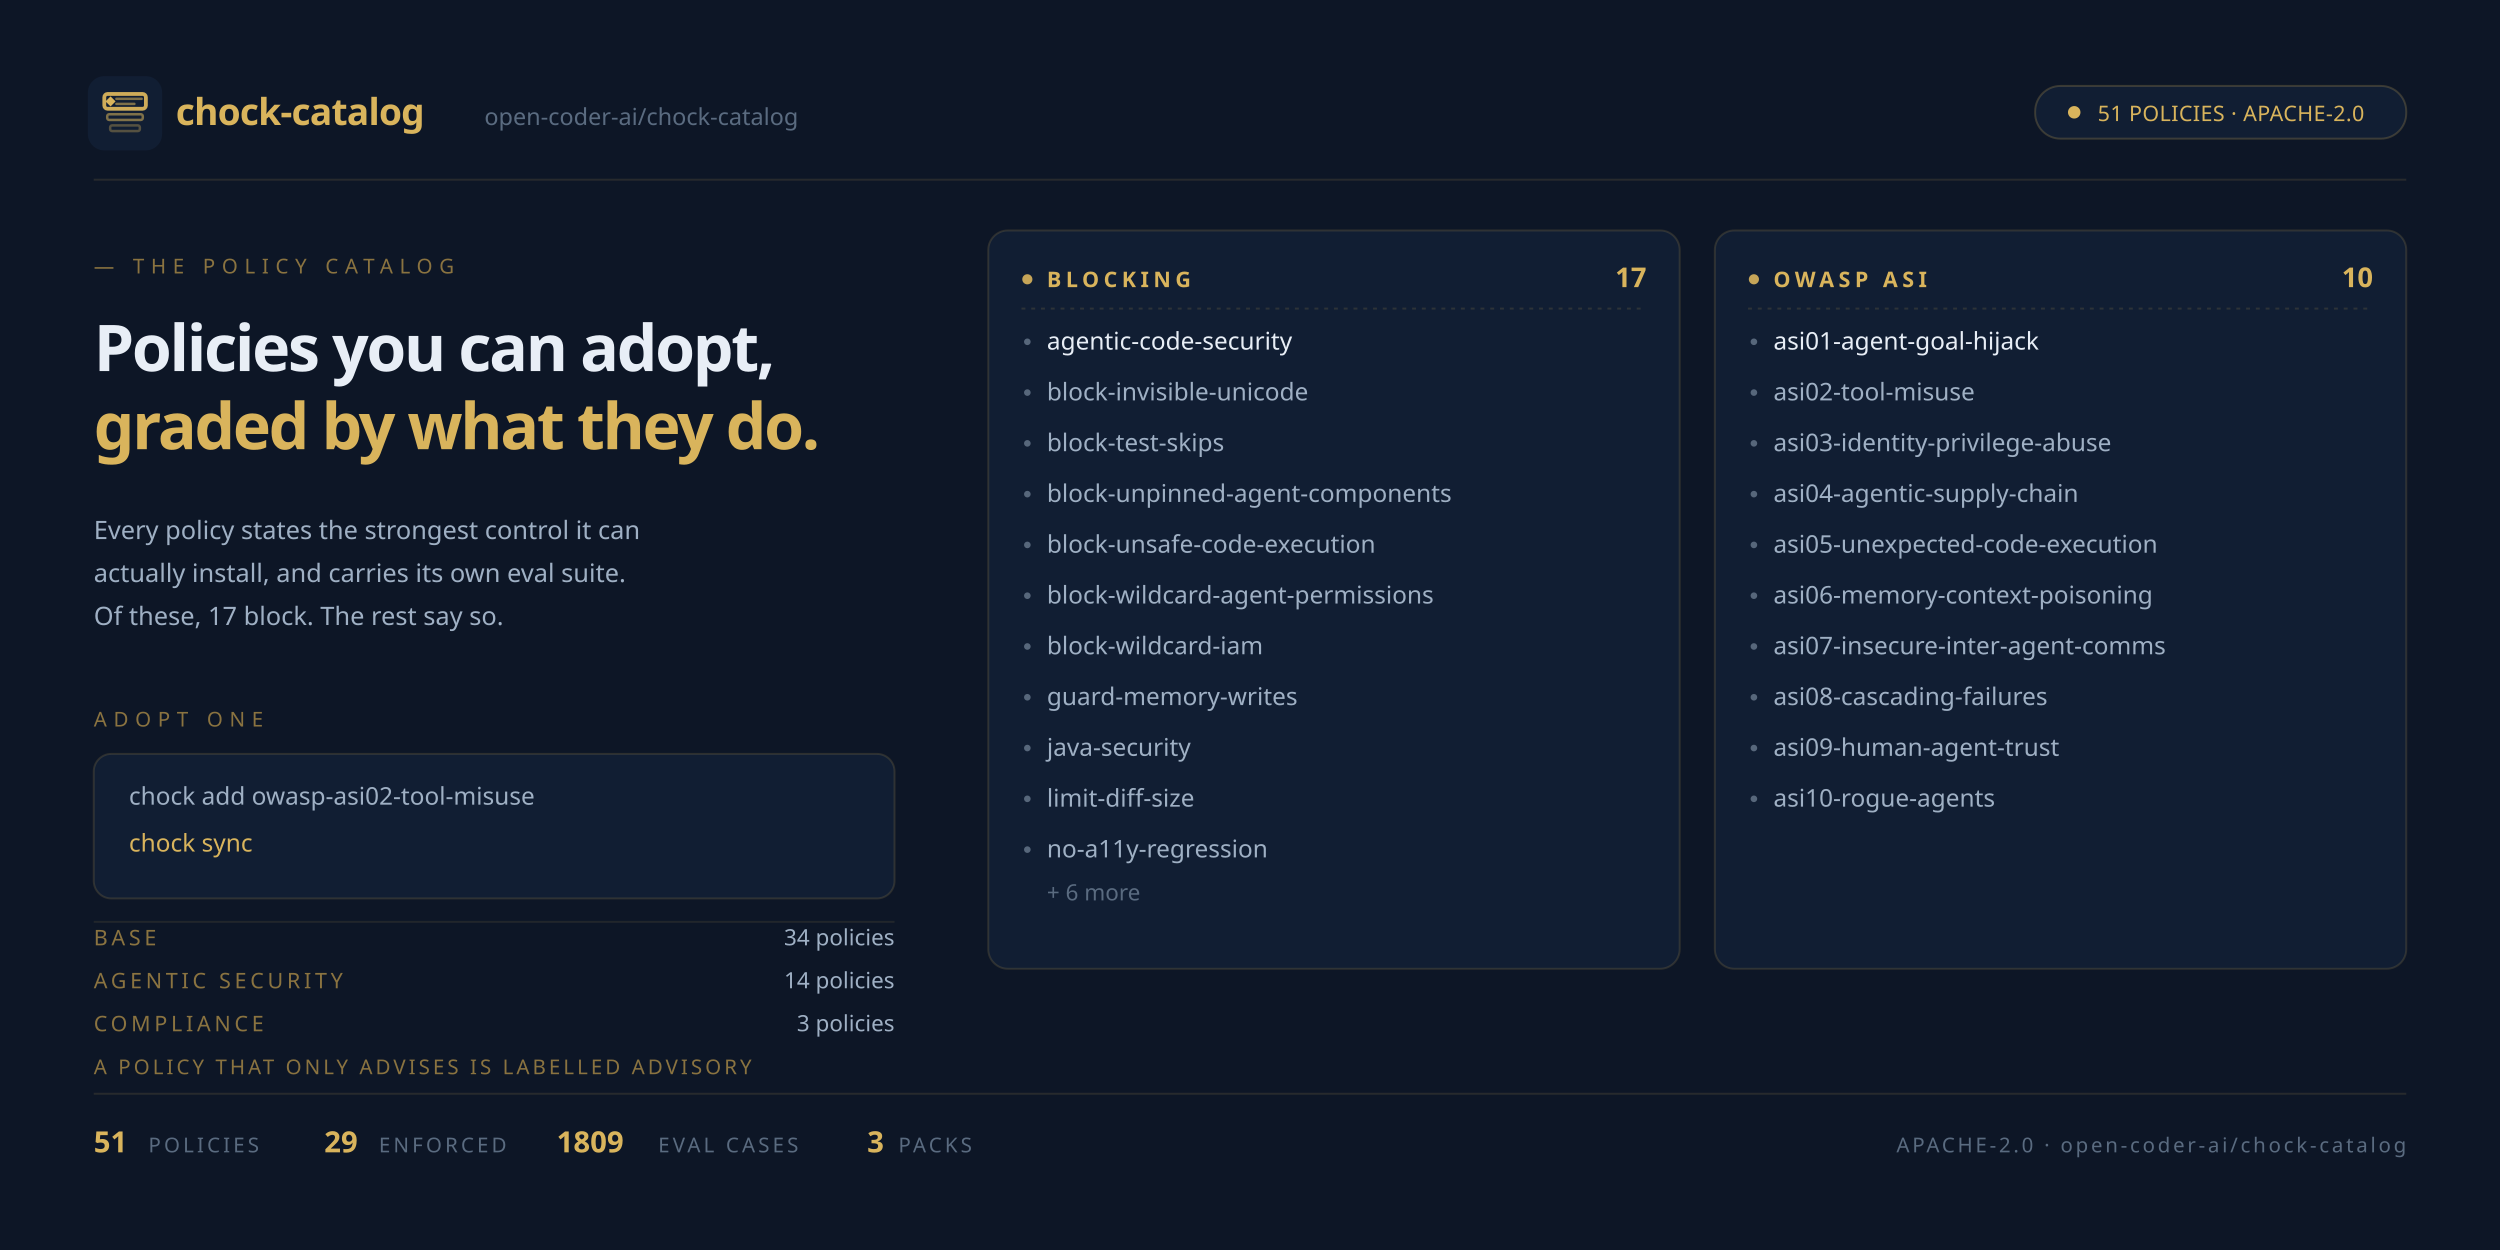
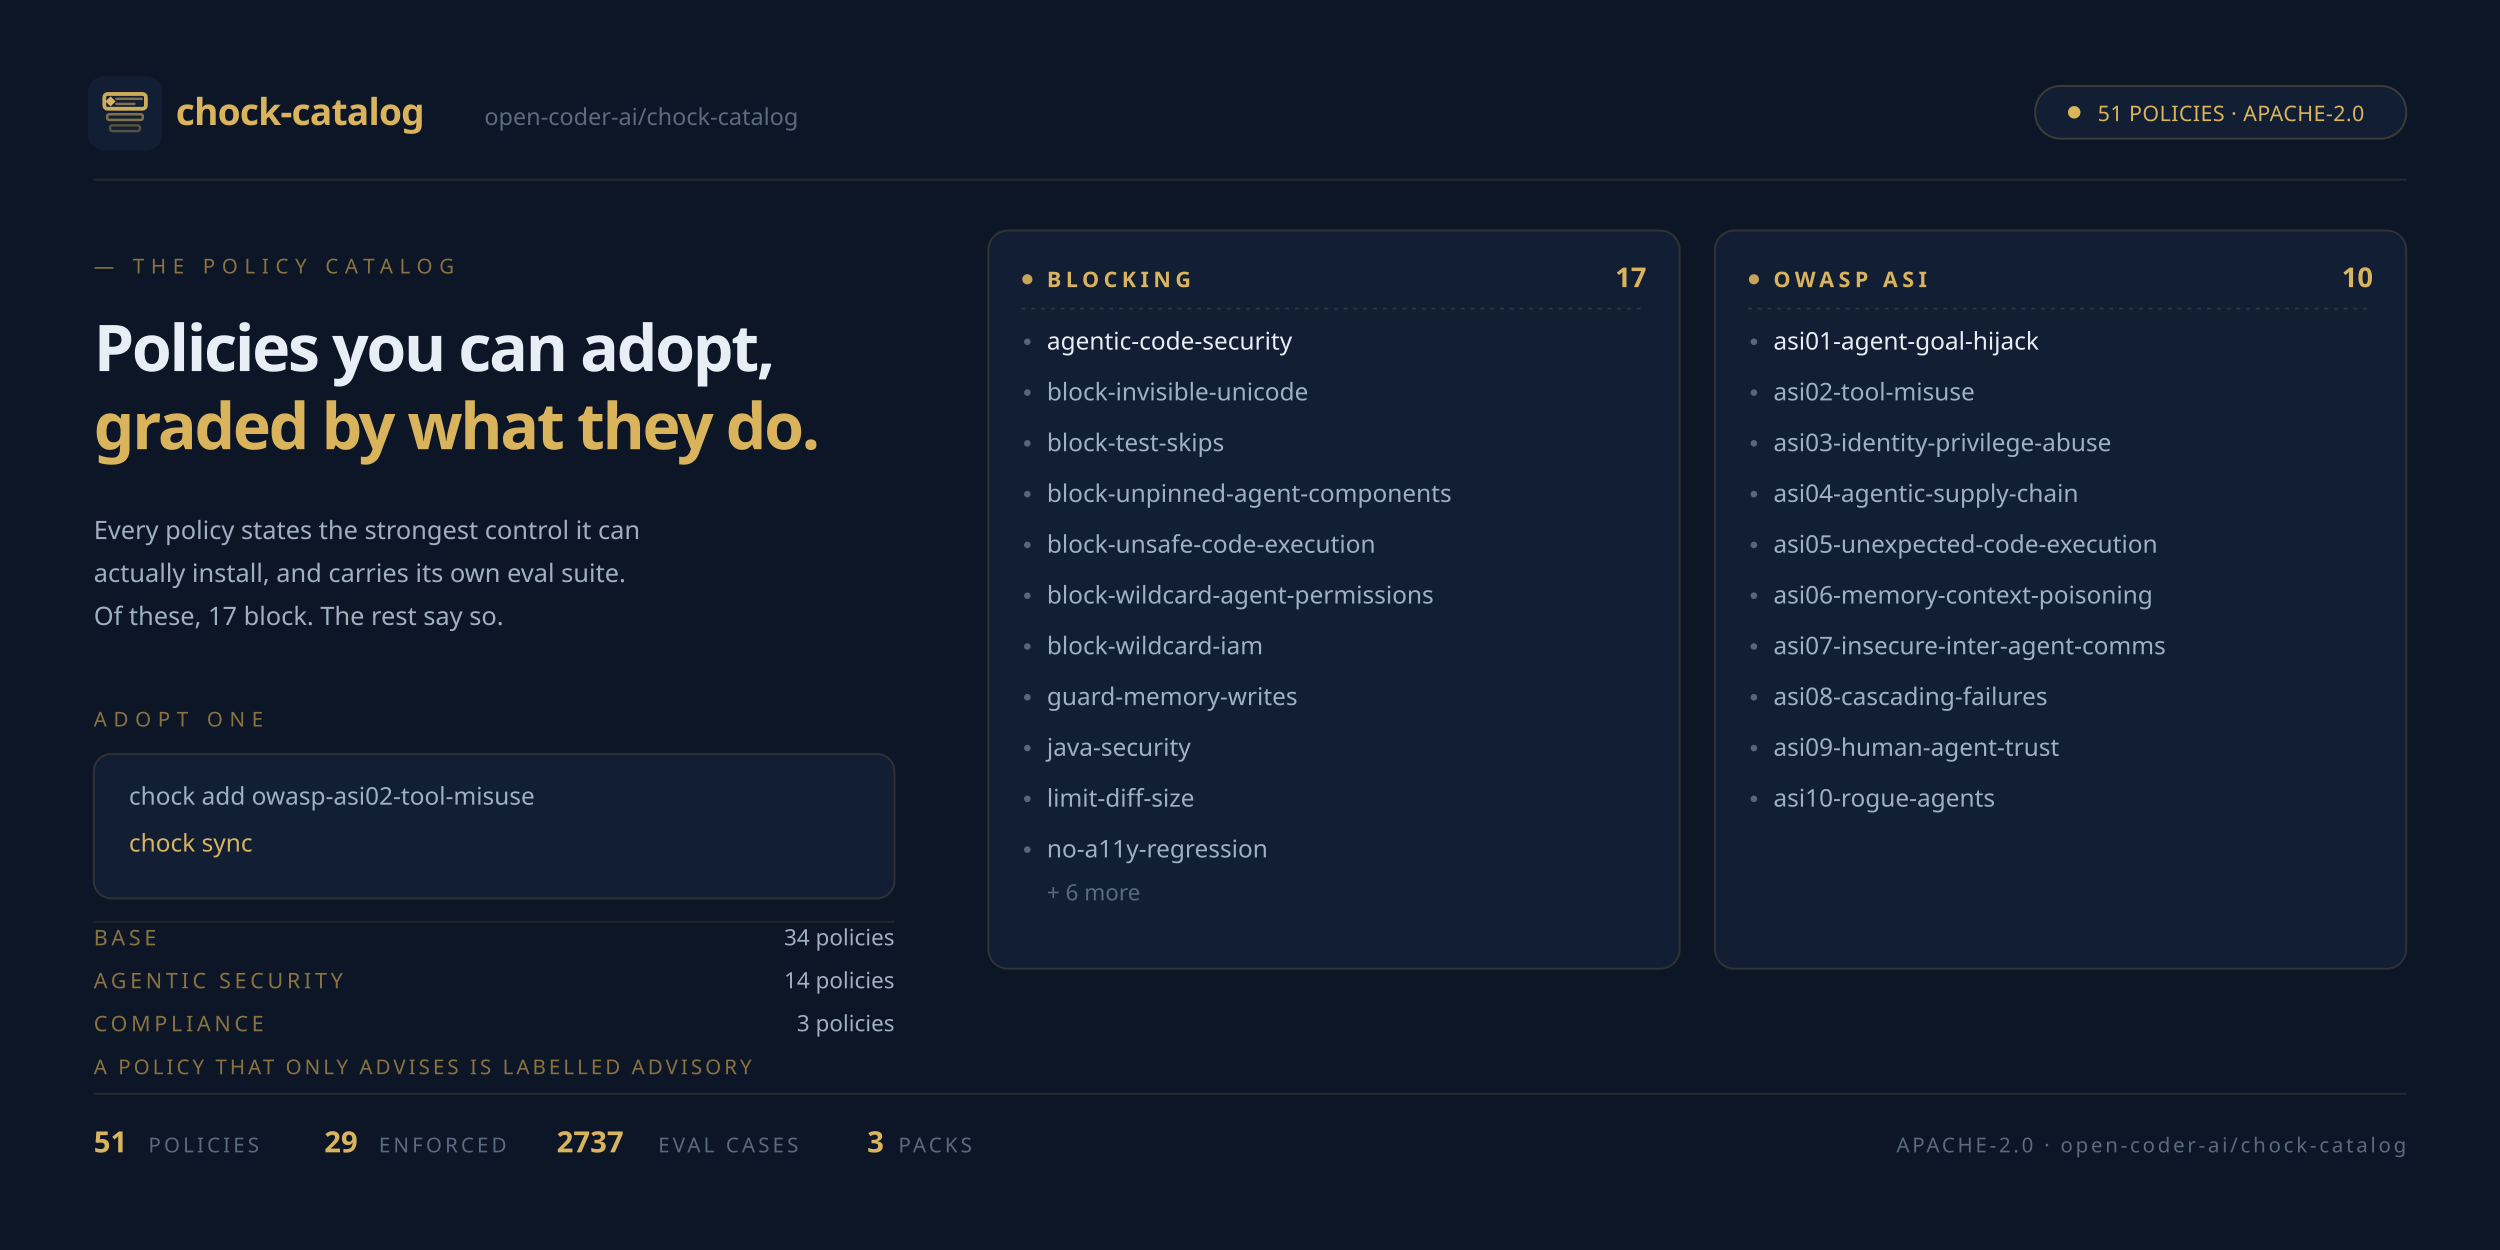
- <svg xmlns="http://www.w3.org/2000/svg" width="1280" height="640" viewBox="0 0 1280 640" role="img" aria-label="chock-catalog — the policy catalog for chock: policies you can adopt, graded by what they actually enforce. 51 policies across 3 packs (agentic-security 14, base 34, compliance 3); 29 enforced (20 at commit, 9 at pre-tool-use) and 22 advisory; 1809 eval cases. The 17 blocking policies: agentic-code-security, block-invisible-unicode, block-test-skips, block-unpinned-agent-components, block-unsafe-code-execution, block-wildcard-agent-permissions, block-wildcard-iam, guard-memory-writes, java-security, limit-diff-size, no-a11y-regression, pin-github-actions, protect-main-branch, protect-test-integrity, scan-secrets, scan-suppression-markers, verify-dependency-exists. Full OWASP Agentic Security Initiative top ten coverage, ASI01 through ASI10. Apache-2.0.">
+ <svg xmlns="http://www.w3.org/2000/svg" width="1280" height="640" viewBox="0 0 1280 640" role="img" aria-label="chock-catalog — the policy catalog for chock: policies you can adopt, graded by what they actually enforce. 51 policies across 3 packs (agentic-security 14, base 34, compliance 3); 29 enforced (20 at commit, 9 at pre-tool-use) and 22 advisory; 2737 eval cases. The 17 blocking policies: agentic-code-security, block-invisible-unicode, block-test-skips, block-unpinned-agent-components, block-unsafe-code-execution, block-wildcard-agent-permissions, block-wildcard-iam, guard-memory-writes, java-security, limit-diff-size, no-a11y-regression, pin-github-actions, protect-main-branch, protect-test-integrity, scan-secrets, scan-suppression-markers, verify-dependency-exists. Full OWASP Agentic Security Initiative top ten coverage, ASI01 through ASI10. Apache-2.0.">
  <rect width="1280" height="640" fill="#0D1626" />
  <rect x="45.0" y="39.0" width="38" height="38" rx="8.4" fill="#111E33" />
  <rect x="56.4" y="64.2" width="15.2" height="2.9" rx="1.0" fill="none" stroke="#D9B45C" stroke-width="1.29" stroke-opacity="0.34" />
  <rect x="54.9" y="58.5" width="18.2" height="2.9" rx="1.0" fill="none" stroke="#D9B45C" stroke-width="1.29" stroke-opacity="0.55" />
  <rect x="53.4" y="48.1" width="21.3" height="7.6" rx="1.7" fill="none" stroke="#D9B45C" stroke-width="1.94" stroke-opacity="0.95" />
  <rect x="54.77" y="50.10" width="3.65" height="3.65" transform="rotate(45 56.59 51.92)" fill="#D9B45C" />
  <line x1="59.6" y1="50.6" x2="72.5" y2="50.6" stroke="#D9B45C" stroke-width="1.29" stroke-opacity="0.55" stroke-linecap="round" />
  <line x1="59.6" y1="53.2" x2="68.8" y2="53.2" stroke="#D9B45C" stroke-width="1.29" stroke-opacity="0.55" stroke-linecap="round" />
  <text x="90" y="64" font-family="Geist Mono" font-size="19" font-weight="700" letter-spacing="-0.4" fill="#D9B45C">chock-catalog</text>
  <text x="248" y="64" font-family="Geist Mono" font-size="12" fill="#5A6B80">open-coder-ai/chock-catalog</text>
  <rect x="1042" y="44" width="190" height="27" rx="13" fill="#111E33" stroke="#D9B45C" stroke-opacity="0.22" />
  <circle cx="1062" cy="57.5" r="3.2" fill="#D9B45C" />
  <text x="1074" y="62" font-family="Geist Mono" font-size="11" letter-spacing="0.2" fill="#D9B45C">51 POLICIES · APACHE-2.0</text>
  <line x1="48" y1="92" x2="1232" y2="92" stroke="#D9B45C" stroke-opacity="0.13" stroke-width="1" />
  <text x="48" y="140" font-family="Geist Mono" font-size="10.5" letter-spacing="3.4" fill="#8A7340">— THE POLICY CATALOG</text>
  <text x="48" y="190" font-family="Geist Mono" font-size="33" font-weight="700" letter-spacing="-1.2" fill="#E8EEF6">Policies you can adopt,</text>
  <text x="48" y="230" font-family="Geist Mono" font-size="33" font-weight="700" letter-spacing="-1.2" fill="#D9B45C">graded by what they do.</text>
  <text x="48" y="276" font-family="Geist Mono" font-size="13" fill="#9FB0C4">Every policy states the strongest control it can</text>
  <text x="48" y="298" font-family="Geist Mono" font-size="13" fill="#9FB0C4">actually install, and carries its own eval suite.</text>
  <text x="48" y="320" font-family="Geist Mono" font-size="13" fill="#9FB0C4">Of these, 17 block. The rest say so.</text>
  <text x="48" y="372" font-family="Geist Mono" font-size="10.5" letter-spacing="3.4" fill="#8A7340">ADOPT ONE</text>
  <rect x="48" y="386" width="410" height="74" rx="9" fill="#111E33" stroke="#D9B45C" stroke-opacity="0.16" />
  <text x="66" y="412" font-family="Geist Mono" font-size="12.5" fill="#9FB0C4">chock add owasp-asi02-tool-misuse</text>
  <text x="66" y="436" font-family="Geist Mono" font-size="12.5" fill="#D9B45C">chock sync</text>
  <line x1="48" y1="472" x2="458" y2="472" stroke="#D9B45C" stroke-opacity="0.10" stroke-width="1" />
  <text x="48" y="484" font-family="Geist Mono" font-size="11" letter-spacing="1.9" fill="#8A7340">BASE</text>
  <text x="458" y="484" font-family="Geist Mono" font-size="11.5" text-anchor="end" fill="#9FB0C4">34 policies</text>
  <text x="48" y="506" font-family="Geist Mono" font-size="11" letter-spacing="1.9" fill="#8A7340">AGENTIC SECURITY</text>
  <text x="458" y="506" font-family="Geist Mono" font-size="11.5" text-anchor="end" fill="#9FB0C4">14 policies</text>
  <text x="48" y="528" font-family="Geist Mono" font-size="11" letter-spacing="1.9" fill="#8A7340">COMPLIANCE</text>
  <text x="458" y="528" font-family="Geist Mono" font-size="11.5" text-anchor="end" fill="#9FB0C4">3 policies</text>
  <text x="48" y="550" font-family="Geist Mono" font-size="10.5" letter-spacing="1.55" fill="#8A7340">A POLICY THAT ONLY ADVISES IS LABELLED ADVISORY</text>
  <rect x="506" y="118" width="354" height="378" rx="10" fill="#111E33" stroke="#D9B45C" stroke-opacity="0.16" stroke-width="1" />
  <circle cx="526" cy="143" r="2.6" fill="#D9B45C" fill-opacity="0.9" />
  <text x="536" y="147" font-family="Geist Mono" font-size="11" font-weight="700" letter-spacing="2.3" fill="#D9B45C">BLOCKING</text>
  <text x="843" y="147" font-family="Geist Mono" font-size="14" font-weight="700" text-anchor="end" fill="#D9B45C">17</text>
  <line x1="523" y1="158" x2="843" y2="158" stroke="#D9B45C" stroke-opacity="0.14" stroke-width="1" stroke-dasharray="2 3" />
  <circle cx="526" cy="175" r="1.7" fill="#9FB0C4" fill-opacity="0.5" />
  <text x="536" y="179" font-family="Geist Mono" font-size="12.5" fill="#E8EEF6">agentic-code-security</text>
  <circle cx="526" cy="201" r="1.7" fill="#9FB0C4" fill-opacity="0.5" />
  <text x="536" y="205" font-family="Geist Mono" font-size="12.5" fill="#9FB0C4">block-invisible-unicode</text>
  <circle cx="526" cy="227" r="1.7" fill="#9FB0C4" fill-opacity="0.5" />
  <text x="536" y="231" font-family="Geist Mono" font-size="12.5" fill="#9FB0C4">block-test-skips</text>
  <circle cx="526" cy="253" r="1.7" fill="#9FB0C4" fill-opacity="0.5" />
  <text x="536" y="257" font-family="Geist Mono" font-size="12.5" fill="#9FB0C4">block-unpinned-agent-components</text>
  <circle cx="526" cy="279" r="1.7" fill="#9FB0C4" fill-opacity="0.5" />
  <text x="536" y="283" font-family="Geist Mono" font-size="12.5" fill="#9FB0C4">block-unsafe-code-execution</text>
  <circle cx="526" cy="305" r="1.7" fill="#9FB0C4" fill-opacity="0.5" />
  <text x="536" y="309" font-family="Geist Mono" font-size="12.5" fill="#9FB0C4">block-wildcard-agent-permissions</text>
  <circle cx="526" cy="331" r="1.7" fill="#9FB0C4" fill-opacity="0.5" />
  <text x="536" y="335" font-family="Geist Mono" font-size="12.5" fill="#9FB0C4">block-wildcard-iam</text>
  <circle cx="526" cy="357" r="1.7" fill="#9FB0C4" fill-opacity="0.5" />
  <text x="536" y="361" font-family="Geist Mono" font-size="12.5" fill="#9FB0C4">guard-memory-writes</text>
  <circle cx="526" cy="383" r="1.7" fill="#9FB0C4" fill-opacity="0.5" />
  <text x="536" y="387" font-family="Geist Mono" font-size="12.5" fill="#9FB0C4">java-security</text>
  <circle cx="526" cy="409" r="1.7" fill="#9FB0C4" fill-opacity="0.5" />
  <text x="536" y="413" font-family="Geist Mono" font-size="12.5" fill="#9FB0C4">limit-diff-size</text>
  <circle cx="526" cy="435" r="1.7" fill="#9FB0C4" fill-opacity="0.5" />
  <text x="536" y="439" font-family="Geist Mono" font-size="12.5" fill="#9FB0C4">no-a11y-regression</text>
  <text x="536" y="461" font-family="Geist Mono" font-size="11.5" fill="#5A6B80">+ 6 more</text>
  <rect x="878" y="118" width="354" height="378" rx="10" fill="#111E33" stroke="#D9B45C" stroke-opacity="0.16" stroke-width="1" />
  <circle cx="898" cy="143" r="2.6" fill="#D9B45C" fill-opacity="0.9" />
  <text x="908" y="147" font-family="Geist Mono" font-size="11" font-weight="700" letter-spacing="2.3" fill="#D9B45C">OWASP ASI</text>
  <text x="1215" y="147" font-family="Geist Mono" font-size="14" font-weight="700" text-anchor="end" fill="#D9B45C">10</text>
  <line x1="895" y1="158" x2="1215" y2="158" stroke="#D9B45C" stroke-opacity="0.14" stroke-width="1" stroke-dasharray="2 3" />
  <circle cx="898" cy="175" r="1.7" fill="#9FB0C4" fill-opacity="0.5" />
  <text x="908" y="179" font-family="Geist Mono" font-size="12.5" fill="#E8EEF6">asi01-agent-goal-hijack</text>
  <circle cx="898" cy="201" r="1.7" fill="#9FB0C4" fill-opacity="0.5" />
  <text x="908" y="205" font-family="Geist Mono" font-size="12.5" fill="#9FB0C4">asi02-tool-misuse</text>
  <circle cx="898" cy="227" r="1.7" fill="#9FB0C4" fill-opacity="0.5" />
  <text x="908" y="231" font-family="Geist Mono" font-size="12.5" fill="#9FB0C4">asi03-identity-privilege-abuse</text>
  <circle cx="898" cy="253" r="1.7" fill="#9FB0C4" fill-opacity="0.5" />
  <text x="908" y="257" font-family="Geist Mono" font-size="12.5" fill="#9FB0C4">asi04-agentic-supply-chain</text>
  <circle cx="898" cy="279" r="1.7" fill="#9FB0C4" fill-opacity="0.5" />
  <text x="908" y="283" font-family="Geist Mono" font-size="12.5" fill="#9FB0C4">asi05-unexpected-code-execution</text>
  <circle cx="898" cy="305" r="1.7" fill="#9FB0C4" fill-opacity="0.5" />
  <text x="908" y="309" font-family="Geist Mono" font-size="12.5" fill="#9FB0C4">asi06-memory-context-poisoning</text>
  <circle cx="898" cy="331" r="1.7" fill="#9FB0C4" fill-opacity="0.5" />
  <text x="908" y="335" font-family="Geist Mono" font-size="12.5" fill="#9FB0C4">asi07-insecure-inter-agent-comms</text>
  <circle cx="898" cy="357" r="1.7" fill="#9FB0C4" fill-opacity="0.5" />
  <text x="908" y="361" font-family="Geist Mono" font-size="12.5" fill="#9FB0C4">asi08-cascading-failures</text>
  <circle cx="898" cy="383" r="1.7" fill="#9FB0C4" fill-opacity="0.5" />
  <text x="908" y="387" font-family="Geist Mono" font-size="12.5" fill="#9FB0C4">asi09-human-agent-trust</text>
  <circle cx="898" cy="409" r="1.7" fill="#9FB0C4" fill-opacity="0.5" />
  <text x="908" y="413" font-family="Geist Mono" font-size="12.5" fill="#9FB0C4">asi10-rogue-agents</text>
  <line x1="48" y1="560" x2="1232" y2="560" stroke="#D9B45C" stroke-opacity="0.13" stroke-width="1" />
  <text x="48" y="590" font-family="Geist Mono" font-size="15" font-weight="700" fill="#D9B45C">51</text>
  <text x="76" y="590" font-family="Geist Mono" font-size="10.5" letter-spacing="1.6" fill="#5A6B80">POLICIES</text>
  <text x="166" y="590" font-family="Geist Mono" font-size="15" font-weight="700" fill="#D9B45C">29</text>
  <text x="194" y="590" font-family="Geist Mono" font-size="10.5" letter-spacing="1.6" fill="#5A6B80">ENFORCED</text>
-   <text x="285" y="590" font-family="Geist Mono" font-size="15" font-weight="700" fill="#D9B45C">1809</text>
+   <text x="285" y="590" font-family="Geist Mono" font-size="15" font-weight="700" fill="#D9B45C">2737</text>
  <text x="337" y="590" font-family="Geist Mono" font-size="10.5" letter-spacing="1.6" fill="#5A6B80">EVAL CASES</text>
  <text x="444" y="590" font-family="Geist Mono" font-size="15" font-weight="700" fill="#D9B45C">3</text>
  <text x="460" y="590" font-family="Geist Mono" font-size="10.5" letter-spacing="1.6" fill="#5A6B80">PACKS</text>
  <text x="1232" y="590" font-family="Geist Mono" font-size="10.5" letter-spacing="1.4" text-anchor="end" fill="#5A6B80">APACHE-2.0 · open-coder-ai/chock-catalog</text>
</svg>
